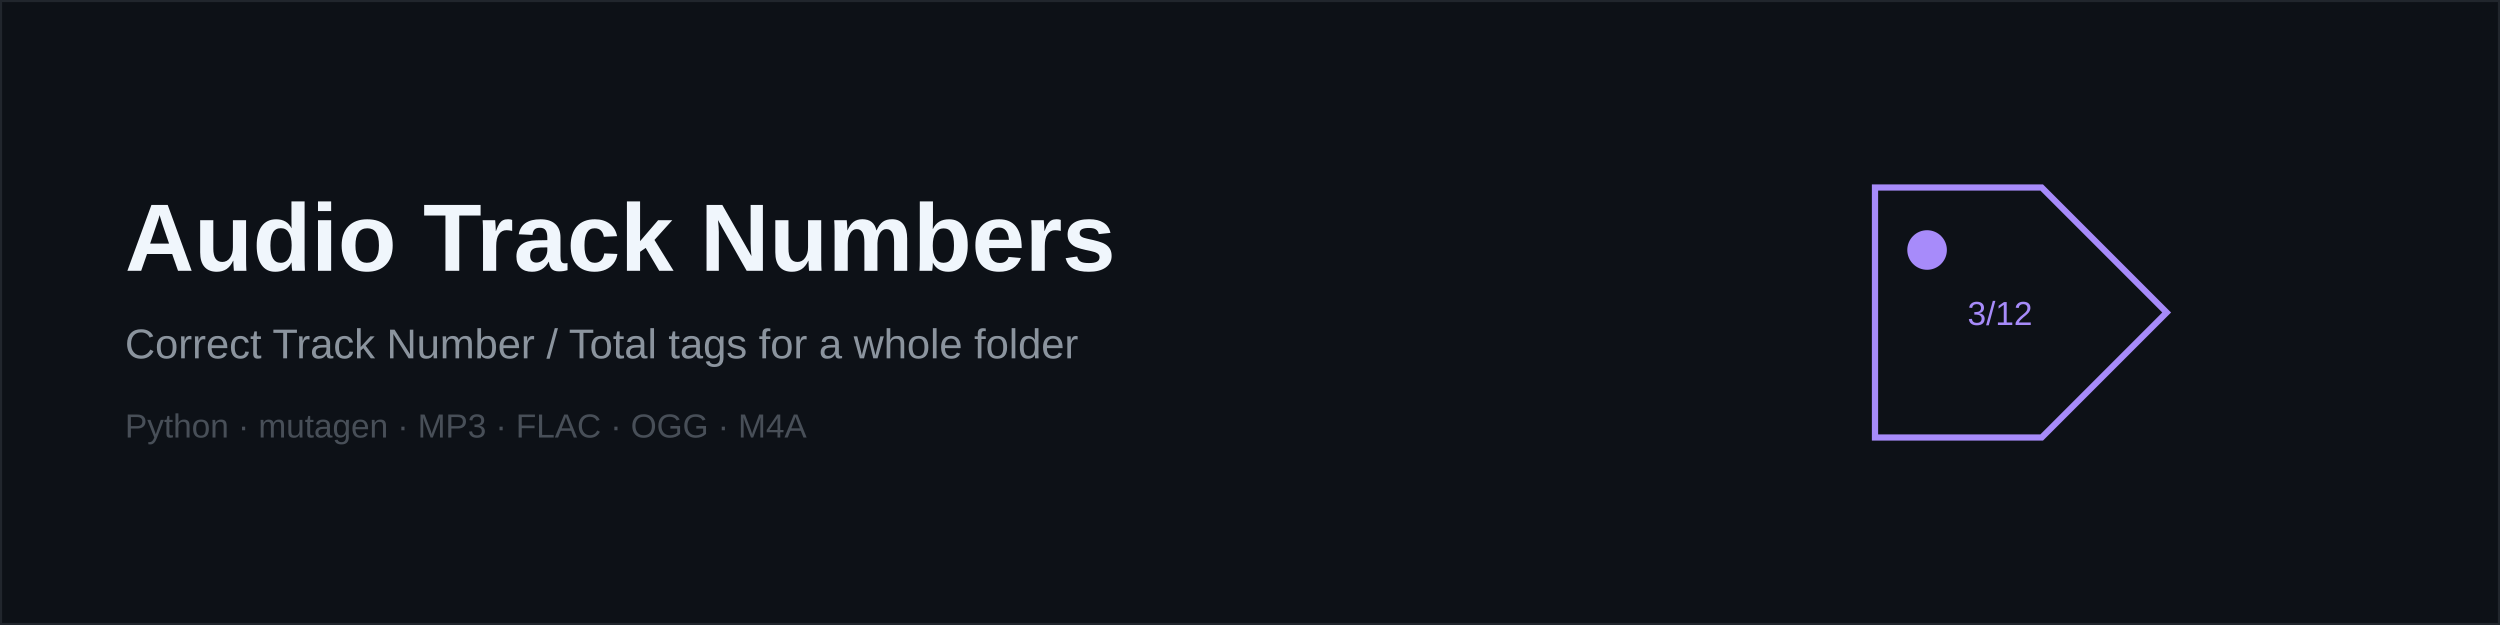
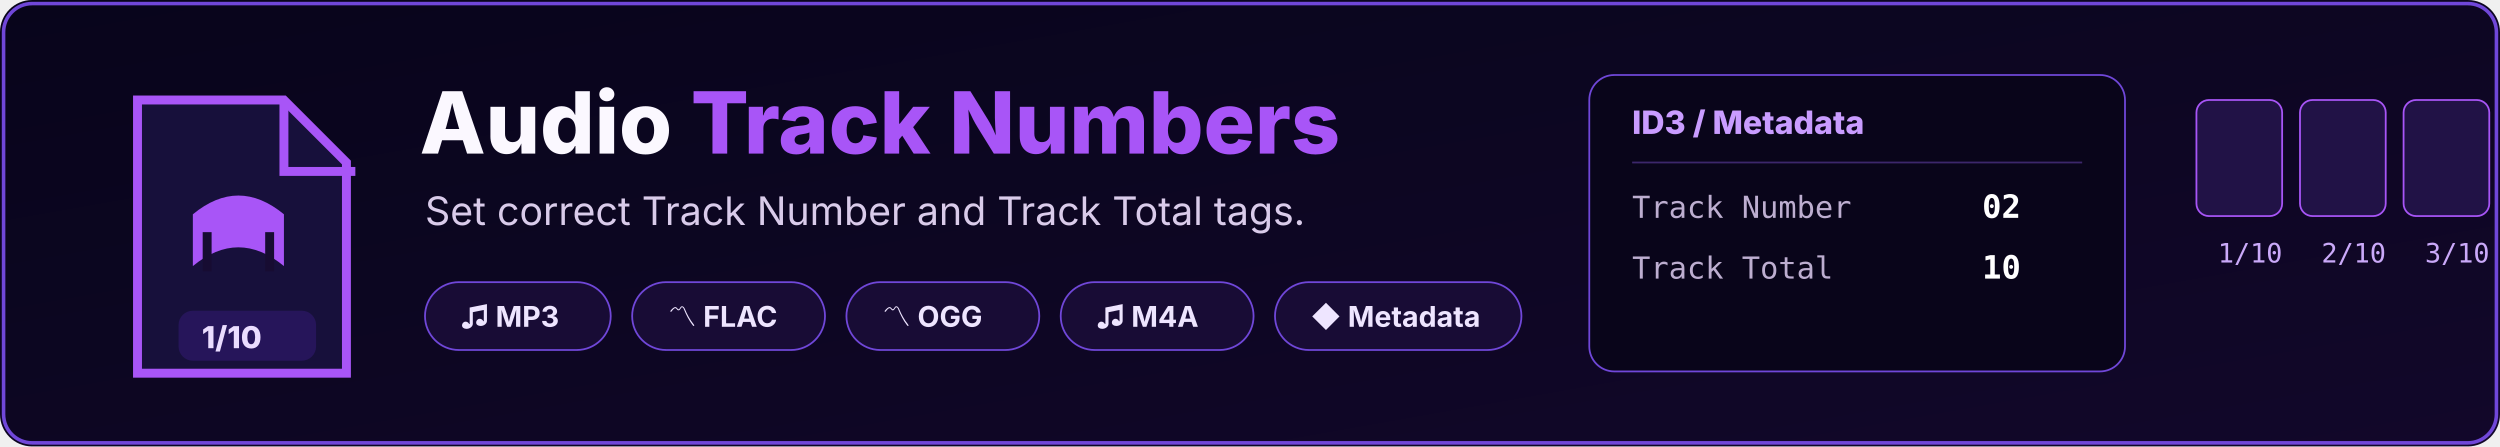
- <svg xmlns="http://www.w3.org/2000/svg" width="1200" height="300" viewBox="0 0 1200 300">
-   <rect width="1200" height="300" fill="#0d1117" />
-   <rect x="0" y="0" width="1200" height="300" fill="none" stroke="#21262d" stroke-width="2" />
-   <text x="60" y="130" font-family="Verdana, Arial, sans-serif" font-size="46" font-weight="bold" fill="#f0f6fc">Audio Track Numbers</text>
-   <text x="60" y="172" font-family="Verdana, Arial, sans-serif" font-size="20" fill="#8b949e">Correct Track Number / Total tags for a whole folder</text>
-   <text x="60" y="210" font-family="Verdana, Arial, sans-serif" font-size="16" fill="#484f58">Python · mutagen · MP3 · FLAC · OGG · M4A</text>
-   <g stroke="#a78bfa" stroke-width="3" fill="none">
-     <path d="M900 90 L980 90 L1040 150 L980 210 L900 210 Z" />
-     <circle cx="925" cy="120" r="8" fill="#a78bfa" />
+ <svg xmlns="http://www.w3.org/2000/svg" width="1400" height="250" viewBox="0 0 1400 250">
+   <defs>
+     <linearGradient id="bg" x1="0" y1="0" x2="1" y2="1">
+       <stop stop-color="#08051b" />
+       <stop offset="1" stop-color="#12072a" />
+     </linearGradient>
+   </defs>
+   <rect width="1400" height="250" rx="18" fill="url(#bg)" />
+   <rect x="2" y="2" width="1396" height="246" rx="16" fill="none" stroke="#7047d9" stroke-width="2" />
+   <g transform="translate(62 48)">
+     <path d="M15 8h82l35 35v118H15z" fill="#17103b" stroke="#a855f7" stroke-width="5" />
+     <path d="M97 8v40h40" fill="none" stroke="#a855f7" stroke-width="5" />
+     <path d="M46 72c17-14 34-14 51 0v29c-17-14-34-14-51 0z" fill="#a855f7" />
+     <path d="M54 82v22M89 82v22" stroke="#170c32" stroke-width="5" />
+     <rect x="38" y="126" width="77" height="28" rx="8" fill="#26155a" />
+     <text x="51" y="147" fill="#eadcff" font-size="17" font-weight="800" font-family="Inter,Segoe UI,Arial,sans-serif">1/10</text>
  </g>
-   <g font-family="Verdana, Arial, sans-serif" font-size="16" fill="#a78bfa">
-     <text x="960" y="156" text-anchor="middle">3/12</text>
+   <text x="235" y="86" fill="#fbf8ff" font-size="48" font-weight="800" font-family="Inter,Segoe UI,Arial,sans-serif">Audio <tspan fill="#a855f7">Track Numbers</tspan>
+   </text>
+   <text x="238" y="126" fill="#d9cbea" font-size="22" font-family="Inter,Segoe UI,Arial,sans-serif">Set correct Track Number and Track Total tags.</text>
+   <g font-family="Inter,Segoe UI,Arial,sans-serif" font-size="16" font-weight="700">
+     <rect x="238" y="158" width="104" height="38" rx="19" fill="#180c35" stroke="#7047d9" />
+     <text x="258" y="183" fill="#eee5ff">♫ MP3</text>
+     <rect x="354" y="158" width="108" height="38" rx="19" fill="#180c35" stroke="#7047d9" />
+     <text x="374" y="183" fill="#eee5ff">〽 FLAC</text>
+     <rect x="474" y="158" width="108" height="38" rx="19" fill="#180c35" stroke="#7047d9" />
+     <text x="494" y="183" fill="#eee5ff">〽 OGG</text>
+     <rect x="594" y="158" width="108" height="38" rx="19" fill="#180c35" stroke="#7047d9" />
+     <text x="614" y="183" fill="#eee5ff">♫ M4A</text>
+     <rect x="714" y="158" width="138" height="38" rx="19" fill="#180c35" stroke="#7047d9" />
+     <text x="734" y="183" fill="#eee5ff">◆ Metadata</text>
+   </g>
+   <rect x="890" y="42" width="300" height="166" rx="14" fill="#09051a" stroke="#7047d9" />
+   <text x="914" y="75" fill="#c99cff" font-size="18" font-weight="800" font-family="Inter,Segoe UI,Arial,sans-serif">ID3 / Metadata</text>
+   <line x1="914" y1="91" x2="1166" y2="91" stroke="#3c276b" />
+   <text x="914" y="122" fill="#bdaed0" font-size="17" font-family="monospace">Track Number</text>
+   <text x="1110" y="122" fill="#fff" font-size="18" font-weight="800" font-family="monospace">02</text>
+   <text x="914" y="156" fill="#bdaed0" font-size="17" font-family="monospace">Track Total</text>
+   <text x="1110" y="156" fill="#fff" font-size="18" font-weight="800" font-family="monospace">10</text>
+   <g transform="translate(1230 56)">
+     <rect width="48" height="65" rx="7" fill="#211246" stroke="#a855f7" />
+     <text x="12" y="91" fill="#caa9f9" font-size="15" font-family="monospace">1/10</text>
+     <rect x="58" width="48" height="65" rx="7" fill="#211246" stroke="#a855f7" />
+     <text x="70" y="91" fill="#caa9f9" font-size="15" font-family="monospace">2/10</text>
+     <rect x="116" width="48" height="65" rx="7" fill="#211246" stroke="#a855f7" />
+     <text x="128" y="91" fill="#caa9f9" font-size="15" font-family="monospace">3/10</text>
  </g>
</svg>
